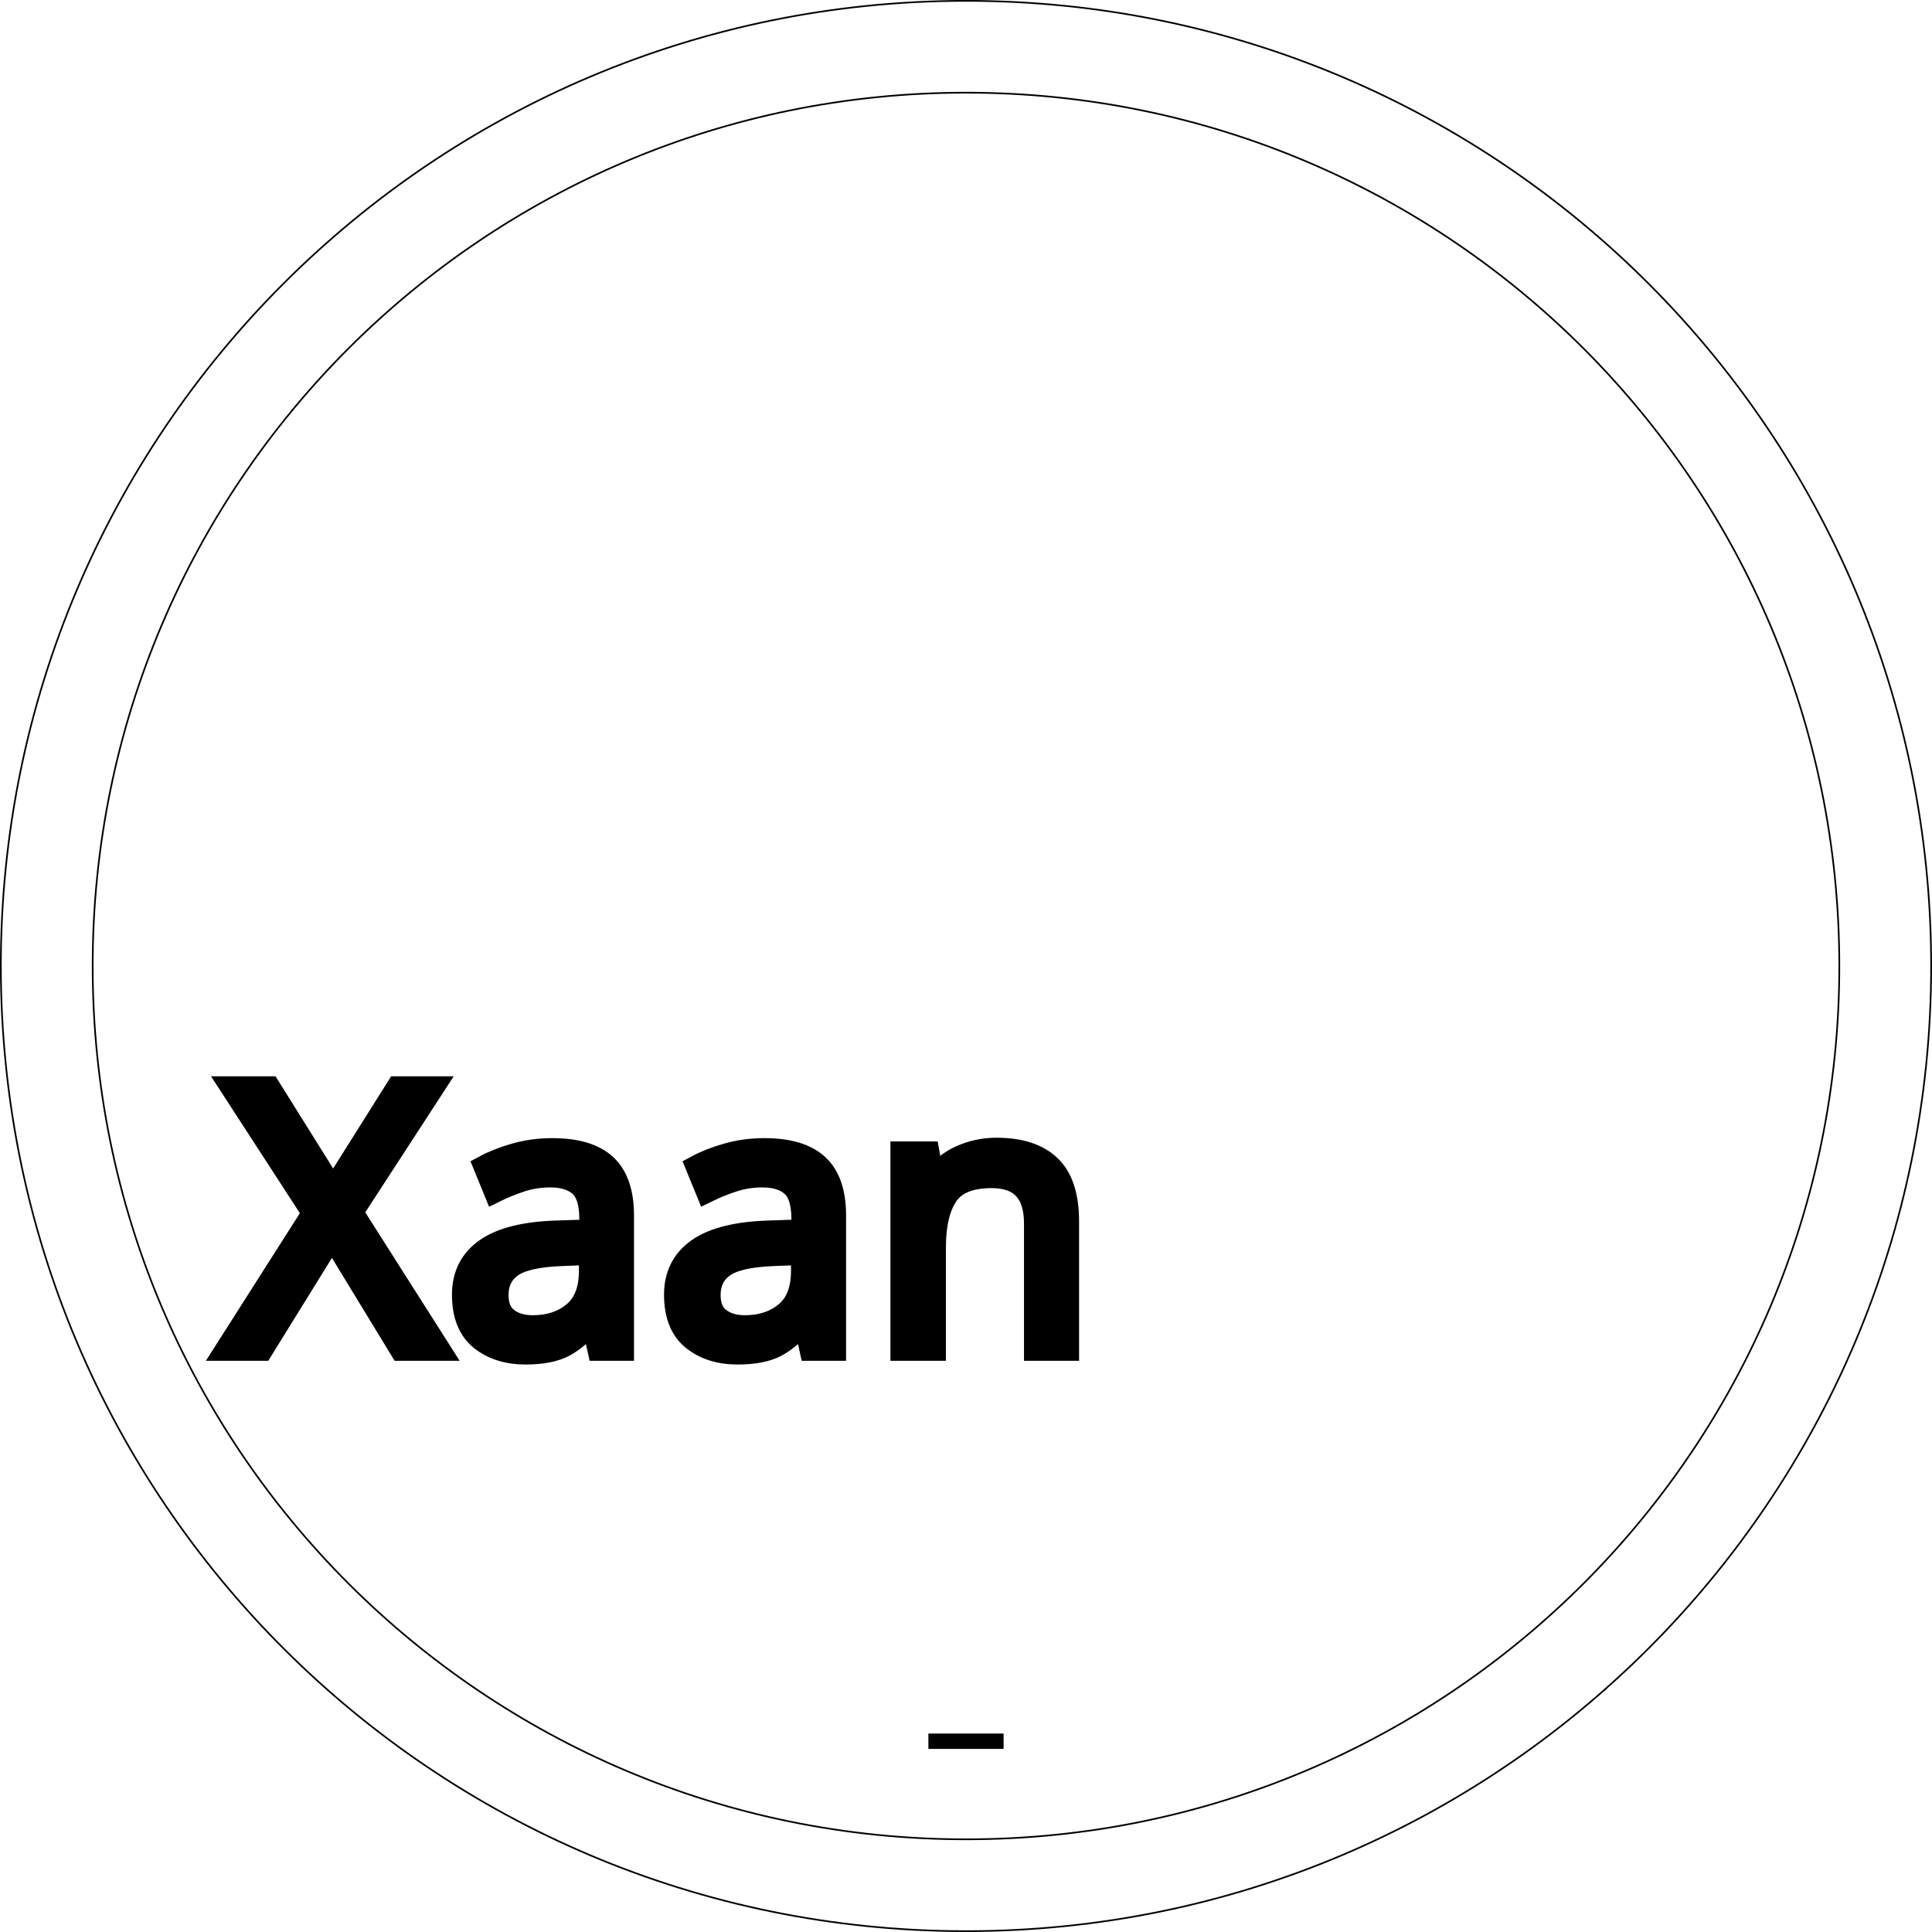
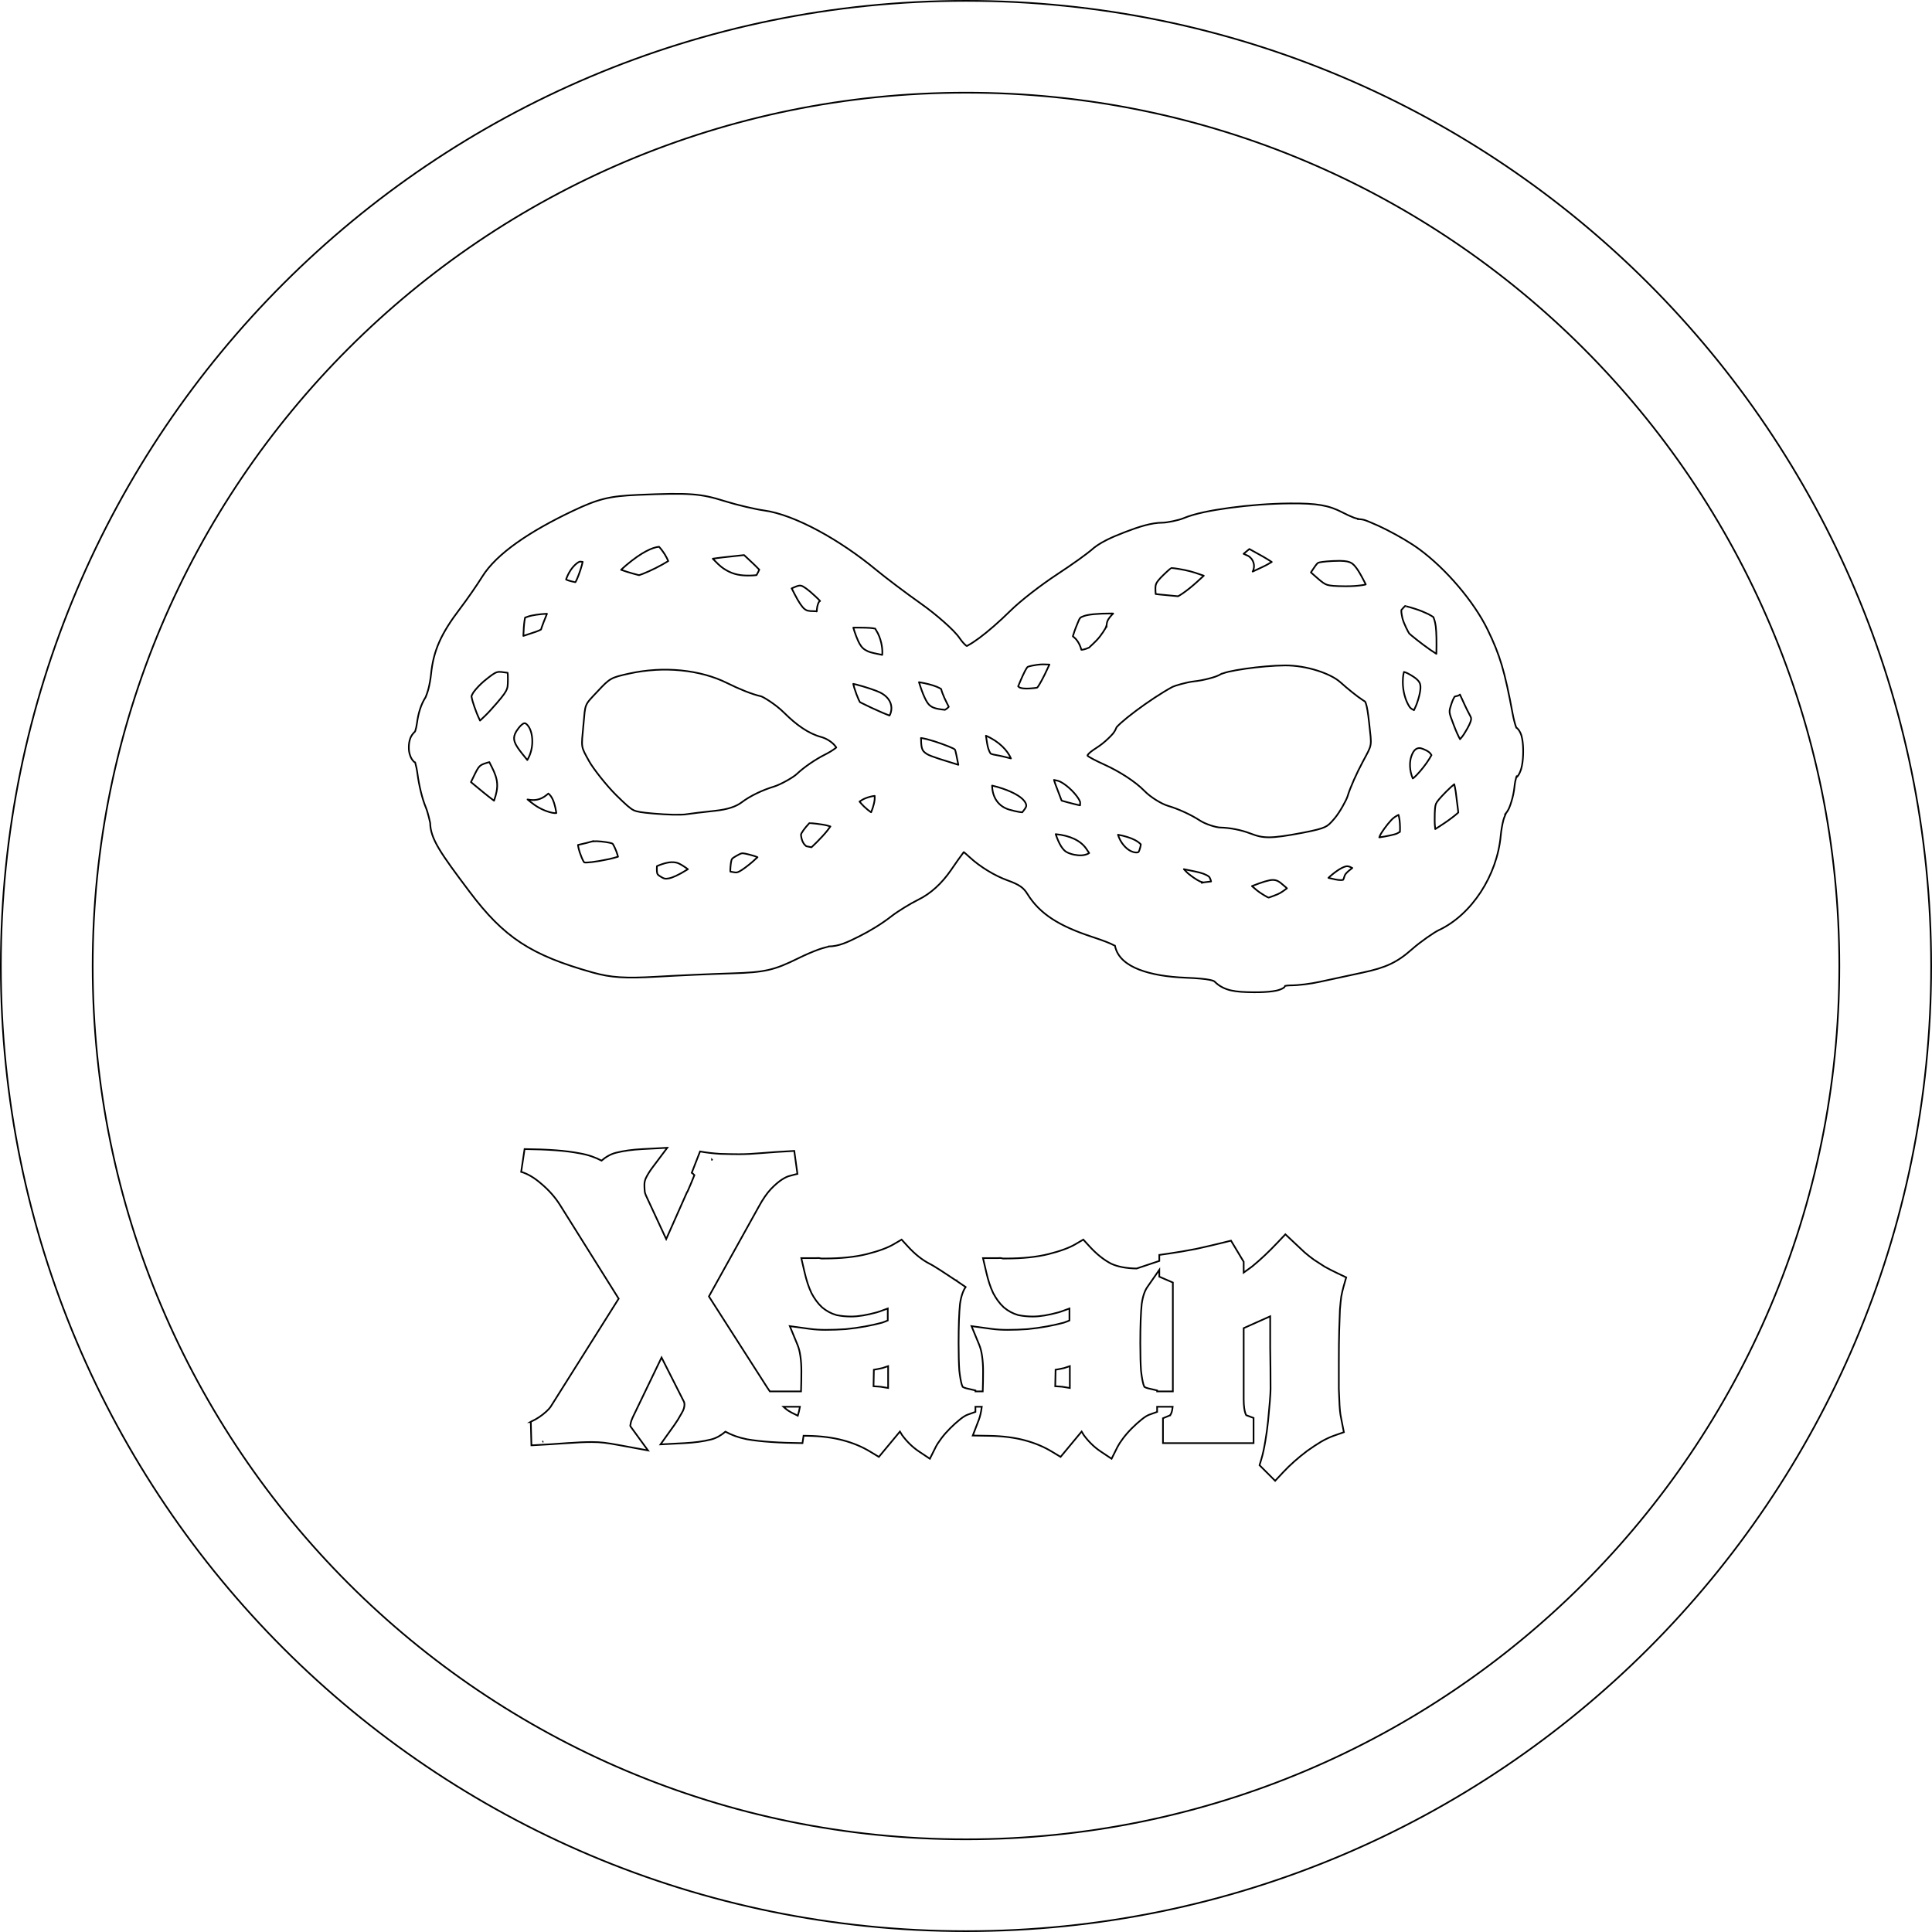
<svg xmlns="http://www.w3.org/2000/svg" version="1.2" viewBox="0 0 219.213 219.213" width="58mm" height="58mm" id="svg1" xml:space="preserve">
  <defs id="defs1">
    <clipPath clipPathUnits="userSpaceOnUse" id="cp1">
      <path d="m 275.5,535.5 c -143.78,0 -260,-116.22 -260,-260 0,-143.78 116.22,-260 260,-260 143.78,0 260,116.22 260,260 0,143.78 -116.22,260 -260,260 z" id="path1" />
    </clipPath>
  </defs>
  <style id="style1">
		tspan { white-space:pre } 
		.s0 { fill: none;stroke: #ff0000;stroke-miterlimit:100 } 
	</style>
  <g id="layer2">
    <g id="layer4" style="display:inline">
      <path id="path2" style="fill:none;stroke:#000000;stroke-width:0.189" d="M 219.118,109.606 A 109.512,109.512 0 0 1 109.606,219.118 109.512,109.512 0 0 1 0.095,109.606 109.512,109.512 0 0 1 109.606,0.095 109.512,109.512 0 0 1 219.118,109.606 Z" />
      <path id="circle2" style="fill:none;stroke:#000000;stroke-width:0.189" d="M 208.697,109.606 A 99.091,99.091 0 0 1 109.606,208.697 99.091,99.091 0 0 1 10.515,109.606 99.091,99.091 0 0 1 109.606,10.515 99.091,99.091 0 0 1 208.697,109.606 Z" />
    </g>
-     <text xml:space="preserve" style="display:inline;font-size:41.522px;font-family:'Didact Gothic';-inkscape-font-specification:'Didact Gothic';text-align:start;letter-spacing:0.769px;writing-mode:lr-tb;direction:ltr;text-anchor:start;fill:#de0000;fill-opacity:0.092;stroke:#000000;stroke-width:2.64;stroke-dasharray:none;stroke-opacity:1" x="25.593" y="153.083" id="text2-9">
-       <tspan id="tspan2-1" x="25.593" y="153.083" style="font-style:normal;font-variant:normal;font-weight:normal;font-stretch:normal;font-family:'New Rocker';-inkscape-font-specification:'New Rocker';letter-spacing:0.769px;fill:#000000;fill-opacity:1;stroke:#000000;stroke-width:2.64;stroke-dasharray:none;stroke-opacity:1">Xaan</tspan>
-     </text>
-     <path id="path5" style="display:inline;stroke-width:3.717" d="m 105.339,196.695 h 8.535 v 1.744 h -8.535 z" />
+     <g id="text2-9" style="opacity:1" />
+     <path id="path3" style="opacity:1;font-size:41.522px;font-family:'New Rocker';-inkscape-font-specification:'New Rocker';letter-spacing:0.769px;baseline-shift:baseline;white-space:pre;display:inline;overflow:visible;enable-background:accumulate;stop-color:#000000;stop-opacity:1;fill:none;stroke:#000000;stroke-opacity:1;stroke-width:0.189;stroke-dasharray:none" d="M 75.711 130.232 L 72.891 130.381 C 71.775 130.44 70.783 130.572 69.9 130.793 C 69.28 130.948 68.733 131.277 68.252 131.689 C 67.543 131.314 66.745 131.031 65.773 130.861 C 64.22 130.557 62.165 130.407 59.521 130.379 L 59.135 132.965 C 59.847 133.174 60.625 133.615 61.457 134.35 L 61.467 134.357 L 61.475 134.363 C 62.323 135.087 63.006 135.87 63.539 136.719 L 70.197 147.352 L 62.475 159.621 C 62.389 159.748 62.228 159.939 61.982 160.162 C 61.725 160.396 61.459 160.603 61.184 160.787 C 60.901 160.976 60.642 161.121 60.414 161.225 L 60.346 161.254 L 60.281 161.293 C 60.2 161.341 60.153 161.358 60.148 161.361 C 60.154 161.361 60.185 161.358 60.227 161.355 L 60.297 163.994 C 60.328 163.994 60.336 163.974 60.365 163.973 L 60.365 163.992 C 61.95 163.909 63.288 163.824 64.383 163.74 L 64.381 163.742 C 65.464 163.661 66.389 163.621 67.146 163.621 C 67.656 163.621 68.118 163.647 68.529 163.695 C 68.954 163.745 69.54 163.838 70.27 163.973 L 73.525 164.574 L 71.578 161.898 C 71.507 161.801 71.514 161.781 71.514 161.752 C 71.533 161.627 71.552 161.502 71.584 161.375 C 71.61 161.269 71.678 161.072 71.789 160.826 L 75.064 154.029 L 77.596 159.035 C 77.638 159.121 77.662 159.207 77.662 159.354 C 77.662 159.643 77.584 159.947 77.352 160.334 L 77.338 160.355 L 77.326 160.377 C 77.04 160.897 76.774 161.326 76.537 161.658 L 74.945 163.887 L 77.68 163.744 C 78.795 163.685 79.789 163.553 80.672 163.332 C 81.288 163.178 81.83 162.851 82.309 162.443 C 83.006 162.822 83.792 163.117 84.748 163.305 L 84.762 163.309 L 84.777 163.311 C 86.34 163.581 88.409 163.716 91.051 163.744 L 91.176 162.906 L 91.645 162.914 C 93.165 162.94 94.485 163.112 95.604 163.41 L 95.607 163.41 L 95.611 163.412 C 96.771 163.715 97.811 164.15 98.748 164.717 L 99.721 165.305 L 102.115 162.424 C 102.208 162.559 102.258 162.702 102.357 162.836 C 102.906 163.579 103.542 164.204 104.264 164.686 L 105.508 165.516 L 106.176 164.178 C 106.289 163.95 106.498 163.617 106.799 163.217 C 107.091 162.827 107.424 162.446 107.797 162.072 C 108.181 161.688 108.56 161.346 108.934 161.047 L 108.938 161.045 L 108.941 161.041 C 109.302 160.748 109.603 160.582 109.799 160.512 L 110.676 160.199 L 110.676 159.617 L 111.398 159.617 C 111.323 160.232 111.201 160.735 111.053 161.121 L 110.375 162.883 L 112.262 162.914 C 113.782 162.94 115.103 163.112 116.221 163.41 L 116.225 163.41 L 116.229 163.412 C 117.388 163.715 118.428 164.15 119.365 164.717 L 120.338 165.305 L 122.732 162.424 C 122.825 162.559 122.874 162.702 122.973 162.836 C 123.522 163.579 124.159 164.204 124.881 164.686 L 126.125 165.516 L 126.793 164.178 C 126.907 163.95 127.116 163.617 127.416 163.217 C 127.709 162.827 128.04 162.444 128.414 162.07 C 128.798 161.686 129.177 161.346 129.551 161.047 L 129.555 161.045 L 129.559 161.041 C 129.92 160.748 130.22 160.582 130.416 160.512 L 131.293 160.199 L 131.293 159.617 L 133.055 159.617 C 133.019 160.001 132.944 160.258 132.883 160.381 L 132.875 160.398 L 132.867 160.414 C 132.808 160.542 132.776 160.58 132.766 160.588 L 132.764 160.588 L 132.764 160.59 L 132.762 160.59 L 132.762 160.588 L 131.955 160.922 L 131.955 163.744 L 142.234 163.744 L 142.234 160.885 L 141.395 160.572 C 141.382 160.55 141.356 160.496 141.312 160.379 C 141.211 160.105 141.113 159.549 141.113 158.771 L 141.113 150.699 L 144.121 149.354 L 144.121 152.887 L 144.121 152.898 C 144.149 154.469 144.162 156.039 144.162 157.609 C 144.162 157.834 144.138 158.321 144.084 158.998 C 144.029 159.68 143.961 160.433 143.879 161.256 C 143.799 162.027 143.692 162.798 143.559 163.57 L 143.559 163.574 L 143.557 163.578 C 143.424 164.371 143.282 165.016 143.139 165.492 L 142.912 166.248 L 144.684 168.02 L 145.617 167.021 C 145.972 166.641 146.385 166.24 146.857 165.82 C 147.32 165.409 147.81 165.009 148.326 164.621 C 148.877 164.228 149.41 163.877 149.926 163.566 C 150.443 163.272 150.934 163.045 151.398 162.883 L 152.482 162.504 L 152.258 161.377 C 152.205 161.115 152.153 160.837 152.1 160.547 C 152.056 160.285 152.016 159.911 151.99 159.445 C 151.964 158.973 151.937 158.353 151.91 157.609 L 151.91 157.607 L 151.91 154.578 C 151.91 153.147 151.922 151.952 151.949 151.002 C 151.977 150.047 152.006 149.248 152.033 148.596 C 152.085 147.981 152.135 147.487 152.184 147.117 C 152.259 146.719 152.343 146.351 152.439 146.014 L 152.746 144.939 L 151.738 144.459 C 151.187 144.196 150.709 143.95 150.303 143.723 C 149.888 143.463 149.488 143.204 149.1 142.945 C 148.754 142.698 148.405 142.424 148.053 142.123 C 148.05 142.12 148.047 142.118 148.043 142.115 C 147.667 141.766 147.258 141.379 146.803 140.951 L 145.844 140.051 L 144.939 141.006 C 143.974 142.025 143.044 142.901 142.152 143.635 C 141.849 143.884 141.446 144.139 141.113 144.391 L 141.113 143.168 L 139.674 140.77 L 138.727 141.006 C 137.856 141.223 136.858 141.456 135.732 141.703 C 134.628 141.918 133.606 142.093 132.672 142.227 L 131.539 142.389 L 131.539 143.072 L 128.965 143.932 C 127.786 143.914 126.814 143.728 126.072 143.381 C 125.278 142.969 124.461 142.336 123.637 141.438 L 122.916 140.65 L 121.996 141.189 C 121.364 141.56 120.345 141.952 118.98 142.293 C 117.68 142.618 116.066 142.795 114.152 142.795 L 113.789 142.795 C 113.51 142.706 113.377 142.752 113.197 142.752 L 111.535 142.752 L 111.912 144.373 C 112.12 145.265 112.362 146.023 112.67 146.672 L 112.682 146.697 L 112.693 146.723 C 113.023 147.348 113.406 147.889 113.883 148.326 L 113.906 148.346 L 113.93 148.367 C 114.389 148.75 114.921 149.04 115.492 149.203 L 115.543 149.217 L 115.596 149.229 C 116.105 149.33 116.635 149.379 117.184 149.379 C 118.031 149.379 118.967 149.214 120.061 148.918 C 120.505 148.798 120.913 148.61 121.344 148.465 L 121.344 149.824 C 121.129 149.908 120.984 149.989 120.711 150.072 C 120.151 150.224 119.519 150.367 118.812 150.498 C 118.112 150.628 117.366 150.731 116.578 150.811 C 115.81 150.863 115.057 150.891 114.318 150.891 C 113.649 150.891 113.044 150.853 112.504 150.779 L 110.232 150.469 L 111.105 152.588 C 111.248 152.935 111.363 153.367 111.434 153.885 L 111.434 153.889 L 111.434 153.893 C 111.507 154.404 111.545 154.965 111.545 155.574 C 111.545 156.34 111.533 157.107 111.506 157.873 L 110.676 157.873 L 110.676 157.764 L 109.652 157.527 C 109.45 157.481 109.336 157.422 109.244 157.369 C 109.244 157.366 109.193 157.306 109.125 157.098 C 109.024 156.75 108.923 156.201 108.846 155.492 C 108.795 154.741 108.766 153.714 108.766 152.418 C 108.766 150.433 108.823 148.938 108.924 147.973 C 109.044 147.074 109.283 146.437 109.566 146.029 C 109.566 146.029 109.1 145.711 108.475 145.291 C 108.478 145.286 108.481 145.282 108.484 145.277 C 108.474 145.277 108.463 145.277 108.453 145.277 C 107.409 144.577 105.938 143.607 105.455 143.381 C 104.66 142.969 103.845 142.336 103.021 141.438 L 102.301 140.65 L 101.381 141.189 C 100.748 141.56 99.729 141.952 98.365 142.293 C 97.065 142.618 95.449 142.795 93.535 142.795 L 93.172 142.795 C 92.893 142.706 92.76 142.752 92.58 142.752 L 90.918 142.752 L 91.295 144.373 C 91.503 145.265 91.745 146.023 92.053 146.672 L 92.064 146.697 L 92.076 146.723 C 92.405 147.348 92.791 147.889 93.268 148.326 L 93.289 148.346 L 93.314 148.367 C 93.774 148.75 94.304 149.04 94.875 149.203 L 94.928 149.217 L 94.979 149.229 C 95.488 149.33 96.018 149.379 96.566 149.379 C 97.414 149.379 98.35 149.214 99.443 148.918 C 99.888 148.798 100.297 148.61 100.729 148.465 L 100.729 149.824 C 100.514 149.908 100.367 149.989 100.094 150.072 C 99.533 150.224 98.902 150.367 98.195 150.498 C 97.495 150.628 96.749 150.731 95.961 150.811 C 95.193 150.863 94.439 150.891 93.701 150.891 C 93.032 150.891 92.427 150.853 91.887 150.779 L 89.615 150.469 L 90.488 152.588 C 90.631 152.935 90.746 153.367 90.816 153.885 L 90.816 153.889 L 90.818 153.893 C 90.891 154.404 90.928 154.965 90.928 155.574 C 90.928 156.34 90.915 157.107 90.889 157.873 L 87.348 157.873 C 87.237 157.718 87.13 157.558 87.027 157.396 L 80.436 147.098 L 86.076 136.943 L 86.078 136.938 C 86.566 136.038 87.041 135.368 87.453 134.934 C 87.927 134.435 88.356 134.074 88.709 133.846 C 89.097 133.595 89.395 133.473 89.533 133.441 L 89.566 133.434 L 89.6 133.424 C 89.971 133.318 90.27 133.242 90.479 133.195 L 90.121 130.588 C 88.562 130.671 87.306 130.755 86.34 130.84 C 85.431 130.92 84.597 130.961 83.84 130.961 C 83.287 130.961 82.57 130.947 81.709 130.92 C 80.874 130.867 80.113 130.777 79.43 130.65 L 78.49 133.066 C 78.559 133.11 78.673 133.218 78.789 133.336 C 78.682 133.603 78.563 133.899 78.428 134.223 C 78.289 134.529 78.161 134.826 78.047 135.111 C 78.026 135.158 78.011 135.187 77.996 135.219 L 77.957 135.258 L 75.59 140.592 L 73.289 135.637 L 73.287 135.633 L 73.285 135.627 C 73.201 135.438 73.165 135.291 73.154 135.186 C 73.13 134.919 73.117 134.67 73.117 134.439 C 73.117 134.137 73.178 133.883 73.311 133.617 C 73.493 133.253 73.726 132.877 74.016 132.49 L 75.711 130.232 z M 80.791 131.602 L 80.838 131.65 C 80.825 131.637 80.808 131.627 80.795 131.613 L 80.793 131.611 L 80.793 131.609 L 80.791 131.607 L 80.791 131.605 C 80.791 131.604 80.791 131.603 80.791 131.602 z M 131.539 144.082 L 131.539 144.857 L 133.076 145.521 L 133.076 157.873 L 131.293 157.873 L 131.293 157.764 L 130.27 157.527 C 130.067 157.481 129.953 157.422 129.861 157.369 C 129.861 157.366 129.81 157.306 129.742 157.098 C 129.642 156.753 129.54 156.206 129.463 155.506 C 129.412 154.754 129.383 153.72 129.383 152.418 C 129.383 150.433 129.441 148.938 129.541 147.973 C 129.661 147.075 129.9 146.437 130.184 146.029 L 131.539 144.082 z M 100.77 155.006 L 100.77 157.49 C 100.422 157.444 100.01 157.341 99.697 157.328 L 99.695 157.328 C 99.497 157.319 99.31 157.3 99.115 157.289 L 99.152 155.416 C 99.47 155.351 99.741 155.324 100.096 155.232 L 100.117 155.227 L 100.139 155.221 C 100.343 155.16 100.562 155.072 100.77 155.006 z M 121.387 155.006 L 121.387 157.49 C 121.04 157.444 120.627 157.341 120.314 157.328 L 120.311 157.328 C 120.113 157.319 119.927 157.3 119.732 157.289 L 119.77 155.416 C 120.087 155.351 120.358 155.324 120.713 155.232 L 120.734 155.227 L 120.756 155.221 C 120.96 155.16 121.179 155.072 121.387 155.006 z M 88.895 159.617 L 90.764 159.617 C 90.7 160 90.612 160.319 90.523 160.629 C 90.056 160.389 89.608 160.234 89.102 159.803 C 89.031 159.741 88.963 159.68 88.895 159.617 z M 61.629 163.559 C 61.63 163.558 61.633 163.559 61.635 163.559 L 61.545 163.605 C 61.57 163.591 61.596 163.574 61.621 163.562 L 61.623 163.561 L 61.625 163.561 C 61.626 163.56 61.627 163.559 61.629 163.559 z " />
+     <path id="path6" style="baseline-shift:baseline;display:inline;overflow:visible;opacity:1;fill:none;stroke:#000000;stroke-width:0.189;stroke-linejoin:round;stroke-dasharray:none;stroke-opacity:1;enable-background:accumulate;stop-color:#000000;stop-opacity:1" d="m 78.494,56.088 c -1.388,-0.102 -3.167,-0.064 -6.127,0.064 -3.227,0.14 -4.484,0.449 -7.346,1.805 -4.898,2.321 -8.683,4.857 -10.303,7.471 -0.566,0.913 -1.725,2.588 -2.49,3.592 -2.19,2.872 -3.049,4.783 -3.324,7.5 -0.055,0.545 -0.169,1.162 -0.299,1.668 -0.13,0.506 -0.338,0.957 -0.307,0.908 -0.563,0.868 -0.85,1.913 -0.988,2.963 -0.044,0.335 -0.121,0.663 -0.186,0.852 -0.022,0.064 -0.027,0.072 -0.035,0.09 -0.27,0.254 -0.451,0.532 -0.533,0.764 -0.127,0.357 -0.166,0.68 -0.168,1.008 -0.002,0.328 0.024,0.648 0.178,1.035 0.077,0.193 0.187,0.415 0.424,0.643 0.023,0.022 0.079,0.021 0.105,0.043 0.01,0.029 0.009,0.018 0.02,0.055 0.083,0.277 0.186,0.746 0.254,1.258 0.169,1.277 0.524,2.795 0.945,3.803 0.26,0.623 0.494,1.755 0.494,1.756 0.036,1.822 1.16,3.41 4.465,7.805 3.916,5.208 6.965,7.205 13.994,9.178 2.062,0.579 3.716,0.679 7.27,0.471 2.401,-0.141 6.228,-0.311 8.455,-0.377 3.801,-0.112 4.839,-0.355 7.615,-1.727 0.773,-0.382 1.597,-0.734 2.268,-0.98 0.555,-0.204 1.135,-0.312 1.178,-0.342 h 0.002 v -0.002 l -0.002,-0.002 h -0.002 l -0.002,-0.002 c -0.007,-0.002 -0.022,-0.002 -0.045,-0.002 1.18,0 2.179,-0.492 3.445,-1.123 1.266,-0.631 2.617,-1.454 3.736,-2.33 0.638,-0.5 2.104,-1.409 2.977,-1.834 1.443,-0.702 2.695,-1.861 3.729,-3.357 0.602,-0.872 1.043,-1.514 1.352,-1.91 0.114,-0.147 0.047,-0.08 0.117,-0.148 0.176,0.147 0.35,0.292 0.705,0.619 1.129,1.041 2.815,2.07 4.25,2.586 1.376,0.495 1.83,0.849 2.254,1.535 1.397,2.261 3.575,3.636 7.367,4.883 1.304,0.429 2.094,0.745 2.42,0.932 0.078,0.044 0.119,0.061 0.137,0.062 8.8e-4,3e-5 0.005,7e-5 0.006,0 h 0.002 v -0.002 h 0.002 l 0.002,-0.002 v -0.002 -0.002 c 0.263,1.379 1.431,2.217 2.777,2.732 1.39,0.532 3.157,0.826 5.258,0.912 1.338,0.055 2.206,0.135 2.699,0.238 0.494,0.103 0.54,0.162 0.627,0.25 0.455,0.46 1.109,0.797 1.812,0.953 0.704,0.156 1.493,0.198 2.57,0.207 0.827,0.007 1.55,-0.028 2.137,-0.109 0.293,-0.041 0.543,-0.085 0.83,-0.188 0.143,-0.051 0.299,-0.108 0.514,-0.271 l 0.002,-0.002 c 0.027,-0.025 0.043,-0.12 0.074,-0.148 0.101,-0.024 0.311,-0.061 0.568,-0.061 0.968,0 2.339,-0.175 3.404,-0.412 0.929,-0.207 3.104,-0.675 4.809,-1.035 2.681,-0.566 3.943,-1.164 5.633,-2.662 0.96,-0.851 2.537,-1.927 3,-2.143 3.793,-1.766 6.638,-6.23 7.057,-10.709 0.058,-0.624 0.173,-1.279 0.301,-1.779 0.092,-0.36 0.277,-0.692 0.281,-0.744 v -0.002 -0.002 h -0.002 v -0.002 h -0.002 l -0.002,0.002 h -0.002 c -0.012,0.006 -0.039,0.035 -0.086,0.088 0.438,-0.501 0.564,-0.936 0.729,-1.463 0.164,-0.527 0.289,-1.107 0.348,-1.693 0.04,-0.401 0.119,-0.788 0.189,-1.016 6.6e-4,-0.002 0.001,-0.004 0.002,-0.006 0.284,-0.226 0.375,-0.493 0.453,-0.674 0.113,-0.262 0.164,-0.486 0.209,-0.723 0.089,-0.473 0.126,-0.981 0.131,-1.494 0.005,-0.513 -0.022,-1.011 -0.107,-1.479 -0.043,-0.234 -0.087,-0.457 -0.227,-0.744 -0.07,-0.144 -0.162,-0.313 -0.365,-0.504 l -0.002,-0.002 c -0.014,-0.009 -0.046,-0.015 -0.062,-0.023 -0.001,-7.32e-4 -0.003,-0.001 -0.004,-0.002 -0.022,-0.05 -0.031,-0.063 -0.062,-0.154 -0.114,-0.327 -0.255,-0.86 -0.363,-1.439 -0.907,-4.869 -1.448,-6.686 -2.848,-9.557 -1.555,-3.189 -4.726,-6.899 -7.75,-9.117 -1,-0.733 -2.38,-1.532 -3.66,-2.184 -0.64,-0.326 -1.249,-0.609 -1.781,-0.824 -0.532,-0.215 -0.834,-0.406 -1.551,-0.406 0.083,0 0.126,-0.002 0.139,-0.006 h 0.002 v -0.002 -0.002 l -0.002,-0.002 c -0.037,-0.019 -0.334,-0.064 -0.586,-0.162 -0.366,-0.142 -0.829,-0.354 -1.256,-0.578 v 0.002 c -1.57,-0.825 -2.916,-1.054 -5.969,-1.031 -2.245,0.017 -4.687,0.206 -6.848,0.5 -2.16,0.294 -3.986,0.656 -5.24,1.18 -0.564,0.236 -1.89,0.504 -2.365,0.504 -1.281,0 -2.739,0.478 -4.266,1.066 -1.527,0.588 -2.914,1.195 -3.857,2.066 -0.078,0.072 -0.68,0.544 -1.396,1.055 -0.717,0.511 -1.603,1.119 -2.473,1.691 -1.849,1.217 -4.109,2.962 -5.283,4.119 -1.287,1.269 -2.535,2.349 -3.525,3.084 -0.495,0.367 -0.928,0.647 -1.238,0.814 -0.178,0.096 -0.12,0.08 -0.172,0.098 -0.035,-0.018 -0.051,-0.012 -0.088,-0.043 -0.205,-0.172 -0.47,-0.46 -0.67,-0.754 -0.429,-0.631 -1.05,-1.226 -1.838,-1.928 -0.788,-0.701 -1.716,-1.445 -2.629,-2.09 -1.7,-1.201 -4.032,-2.965 -5.074,-3.828 C 95.345,61.287 90.179,58.388 86.666,57.914 85.732,57.788 83.625,57.297 82.275,56.873 80.88,56.435 79.882,56.19 78.494,56.088 Z m -3.719,5.949 c 0.187,0.193 0.444,0.528 0.662,0.875 0.171,0.272 0.286,0.522 0.385,0.746 -0.013,0.008 -0.016,0.012 -0.029,0.02 -0.367,0.228 -0.874,0.513 -1.396,0.775 -0.522,0.262 -1.055,0.5 -1.459,0.658 -0.184,0.072 -0.328,0.12 -0.432,0.152 -0.109,-0.027 -1.172,-0.292 -2.035,-0.609 0.203,-0.181 0.351,-0.33 0.58,-0.523 1.77,-1.492 2.969,-2.017 3.725,-2.094 z m 66.982,0.256 1.564,0.867 c 0.375,0.208 0.661,0.402 0.979,0.604 -0.318,0.179 -0.572,0.344 -0.969,0.529 -0.452,0.211 -0.807,0.377 -1.199,0.561 0.337,-0.636 0.109,-1.425 -0.516,-1.783 l -0.512,-0.232 c 0.02,-0.016 0.031,-0.028 0.051,-0.045 z m -57.332,0.688 1.012,0.947 c 0.544,0.51 0.689,0.711 0.715,0.703 -0.032,0.074 -0.046,0.112 -0.123,0.266 -0.11,0.22 -0.166,0.318 -0.188,0.357 -0.092,0.01 -0.43,0.059 -1.064,0.051 -1.076,-0.014 -1.833,-0.243 -2.664,-0.787 -0.425,-0.279 -0.843,-0.718 -1.24,-1.125 0.392,-0.053 0.733,-0.107 1.186,-0.156 z m 67.619,0.654 c 0.695,0.01 1.056,0.104 1.305,0.256 0.331,0.203 0.745,0.715 1.373,1.945 0.207,0.406 0.18,0.321 0.242,0.475 -0.098,0.029 -0.107,0.039 -0.426,0.088 -0.498,0.076 -1.173,0.124 -1.898,0.119 -1.179,-0.007 -1.749,-0.061 -2.053,-0.16 -0.304,-0.099 -0.557,-0.272 -1.215,-0.854 l -0.631,-0.557 0.266,-0.395 c 0.398,-0.592 0.476,-0.654 0.584,-0.703 0.108,-0.049 0.581,-0.14 1.639,-0.195 0.314,-0.016 0.583,-0.023 0.814,-0.02 z m -86.197,0.086 c 0.097,-0.002 0.173,0.037 0.264,0.029 -0.063,0.259 -0.081,0.398 -0.254,0.92 -0.27,0.815 -0.489,1.267 -0.564,1.381 -0.012,2.06e-4 -0.027,0.002 -0.045,0.004 -0.034,0.004 -0.852,-0.193 -0.975,-0.279 -0.016,-0.011 -0.029,-0.021 -0.043,-0.031 0.012,-0.038 0.027,-0.081 0.045,-0.129 0.353,-0.931 0.911,-1.558 1.365,-1.828 0.083,-0.049 0.149,-0.065 0.207,-0.066 z m 67.053,0.727 c 0.003,-8.18e-4 0.427,0.011 1.539,0.234 0.828,0.166 1.555,0.431 2.148,0.639 l -0.752,0.688 c -0.582,0.532 -1.192,1.014 -1.658,1.332 -0.22,0.15 -0.398,0.254 -0.512,0.312 -0.466,-0.047 -1.264,-0.123 -2.07,-0.197 -0.235,-0.022 -0.326,-0.039 -0.467,-0.057 -0.008,-0.115 -0.017,-0.156 -0.023,-0.332 -0.021,-0.526 0.014,-0.691 0.096,-0.867 0.082,-0.176 0.297,-0.469 0.82,-0.977 0.689,-0.668 0.876,-0.775 0.879,-0.775 z m -42.107,1.992 c 0.053,0.003 0.1,0.013 0.148,0.027 0.195,0.055 0.703,0.371 1.572,1.191 0.373,0.352 0.311,0.296 0.539,0.537 l -0.002,0.002 c -0.023,0.027 -0.082,0.03 -0.102,0.057 -0.225,0.375 -0.25,0.747 -0.277,1.119 -0.019,0.003 -0.031,0.002 -0.037,0.002 h -0.002 -0.002 l -0.002,-0.002 c -0.001,-6.44e-4 -0.005,-0.003 -0.006,-0.004 -0.013,-0.008 -0.049,-0.021 -0.236,-0.021 -0.69,0 -0.864,-0.064 -1.102,-0.25 -0.237,-0.186 -0.618,-0.687 -1.137,-1.711 -0.299,-0.59 -0.289,-0.585 -0.33,-0.617 0.036,-0.018 0.023,-0.014 0.064,-0.033 0.533,-0.243 0.752,-0.305 0.91,-0.297 z m 68.641,2.314 c -0.014,0.017 0.329,0.064 1.205,0.35 0.482,0.157 1,0.368 1.404,0.564 0.261,0.127 0.499,0.291 0.598,0.354 0.035,0.102 0.188,0.45 0.262,1.029 0.09,0.707 0.104,1.829 0.074,3.135 -0.239,-0.157 -0.444,-0.282 -0.699,-0.459 -1.067,-0.74 -2.277,-1.732 -2.383,-1.85 -0.069,-0.077 -0.64,-1.157 -0.775,-1.756 -0.132,-0.584 -0.126,-0.837 -0.121,-0.863 0.005,-0.026 -0.02,-0.031 0.242,-0.311 0.119,-0.127 0.144,-0.147 0.193,-0.193 z m -33.299,0.852 c 0.122,0 0.067,0.004 0.172,0.008 -0.11,0.119 -0.241,0.227 -0.334,0.359 -0.185,0.264 -0.42,0.455 -0.42,1.166 0,-0.103 1.8e-4,-0.157 -0.002,-0.174 v -0.002 -0.002 h -0.002 v 0.002 h -0.002 v 0.002 c -0.011,0.027 -0.043,0.185 -0.127,0.336 -0.142,0.255 -0.37,0.594 -0.623,0.922 -0.459,0.595 -1.185,1.189 -1.211,1.246 v 0.002 h 0.002 0.002 c -0.565,0.256 -0.833,0.253 -0.891,0.258 -0.12,-0.449 -0.31,-0.848 -0.6,-1.195 -0.097,-0.116 -0.24,-0.224 -0.371,-0.336 0.105,-0.338 0.21,-0.698 0.594,-1.615 0.207,-0.496 0.22,-0.526 0.684,-0.691 0.464,-0.165 1.473,-0.285 3.129,-0.285 z m -64.076,0.033 c -0.039,0.098 -0.064,0.179 -0.105,0.277 -0.176,0.422 -0.338,0.836 -0.461,1.186 -0.042,0.12 -0.074,0.223 -0.107,0.328 -0.147,0.075 -0.326,0.164 -0.557,0.244 -0.667,0.23 -1.062,0.358 -1.447,0.479 0.015,-0.295 0.019,-0.491 0.051,-0.947 0.044,-0.635 0.119,-1.002 0.143,-1.129 0.049,-0.017 0.149,-0.053 0.332,-0.117 0.472,-0.164 1.402,-0.291 2.152,-0.32 z m 34.762,1.574 h 0.73 c 0.991,0 1.533,0.062 1.678,0.105 0.054,0.016 0.068,0.01 0.074,0.01 h 0.002 0.002 v 0.002 c 0.005,0.009 0.014,0.045 0.1,0.178 0.563,0.871 0.772,2.081 0.693,2.799 -0.592,-0.129 -1.295,-0.25 -1.607,-0.396 -0.497,-0.234 -0.697,-0.429 -0.932,-0.82 -0.27,-0.45 -0.593,-1.347 -0.74,-1.877 z m 21.582,4.17 c 0.235,-6.06e-4 0.453,0.012 0.67,0.021 -0.163,0.353 -0.322,0.701 -0.527,1.117 -0.511,1.035 -0.81,1.456 -0.84,1.48 -0.029,0.025 -0.057,0.056 -0.812,0.111 -0.946,0.069 -1.236,-0.111 -1.27,-0.145 -0.071,-0.071 -0.058,-0.058 -0.107,-0.109 0.034,-0.004 0.111,-0.281 0.518,-1.174 0.348,-0.764 0.521,-0.978 0.555,-1.004 0.034,-0.026 0.249,-0.123 1.047,-0.242 0.283,-0.042 0.533,-0.056 0.768,-0.057 z m 27.381,0.119 c 2.478,-0.014 5.197,0.921 6.291,1.9 0.852,0.763 1.901,1.613 2.592,2.062 0.271,0.176 0.218,0.096 0.322,0.387 0.105,0.29 0.232,0.988 0.361,2.197 0.294,2.749 0.384,2.309 -0.725,4.387 -0.694,1.3 -1.416,2.892 -1.725,3.916 -0.131,0.436 -0.893,1.819 -1.449,2.479 -0.533,0.632 -0.739,0.825 -1.135,1.014 -0.396,0.189 -1.128,0.381 -2.516,0.646 -1.852,0.354 -2.997,0.514 -3.805,0.514 -0.808,-1.9e-5 -1.311,-0.121 -2.162,-0.449 -1.006,-0.387 -2.293,-0.638 -3.373,-0.66 -0.489,-0.01 -1.675,-0.378 -2.312,-0.795 -1.005,-0.658 -2.457,-1.321 -3.629,-1.668 -0.727,-0.215 -1.977,-0.981 -2.641,-1.666 -1.059,-1.094 -2.898,-2.252 -4.557,-3.004 -1.118,-0.507 -1.743,-0.859 -1.914,-1 -0.003,-0.003 -0.007,-0.005 -0.01,-0.008 -2e-5,-0.04 -0.005,-0.056 -0.002,-0.068 0.005,-0.015 0.022,-0.033 0.074,-0.1 0.099,-0.125 0.377,-0.374 0.883,-0.693 0.523,-0.33 1.004,-0.717 1.41,-1.115 0.363,-0.356 0.676,-0.633 0.9,-1.197 h -0.002 c 0.002,-0.006 0.009,-0.022 0.019,-0.041 8.6e-4,-0.002 0.003,-0.004 0.004,-0.006 v -0.002 l 0.002,-0.002 c 7e-4,-0.002 0.001,-0.004 0.002,-0.006 0.01,-0.015 0.023,-0.031 0.037,-0.047 0.089,-0.1 0.252,-0.262 0.459,-0.449 0.415,-0.374 1.011,-0.855 1.682,-1.357 1.34,-1.006 2.999,-2.108 4.182,-2.74 0.207,-0.111 1.564,-0.522 2.4,-0.615 0.583,-0.065 1.181,-0.18 1.725,-0.324 0.543,-0.144 0.985,-0.267 1.465,-0.562 -0.014,0.009 -0.026,0.017 -0.031,0.021 v 0.002 0.002 h 0.002 0.002 c 0.047,-0.006 0.397,-0.148 0.801,-0.24 0.507,-0.115 1.177,-0.235 1.91,-0.34 1.466,-0.21 3.195,-0.364 4.461,-0.371 z m -71.439,0.51 c 0.987,-0.058 1.969,-0.038 2.924,0.057 1.91,0.189 3.713,0.676 5.23,1.432 1.309,0.652 2.813,1.276 3.859,1.506 0.165,0.036 1.57,0.827 2.635,1.887 1.363,1.355 2.744,2.343 4.178,2.729 0.589,0.159 1.171,0.541 1.488,0.895 0.172,0.192 0.214,0.276 0.23,0.295 -0.043,0.038 -0.077,0.069 -0.145,0.119 -0.279,0.208 -0.684,0.458 -1.088,0.66 -1.114,0.558 -2.42,1.443 -3.266,2.246 -0.386,0.366 -1.809,1.182 -2.6,1.42 -1.25,0.376 -2.666,1.042 -3.625,1.77 -0.62,0.47 -1.536,0.809 -3.035,0.969 -1.34,0.143 -2.844,0.323 -3.477,0.42 -0.037,0.006 -0.639,0.036 -1.299,0.02 -0.66,-0.017 -1.455,-0.061 -2.197,-0.127 -1.367,-0.122 -1.899,-0.204 -2.271,-0.385 -0.372,-0.181 -0.871,-0.621 -1.959,-1.695 -1.125,-1.111 -2.631,-3.038 -3.084,-3.859 -0.957,-1.736 -0.891,-1.471 -0.652,-4.043 0.243,-2.611 0.067,-2.231 1.625,-3.896 1.394,-1.491 1.494,-1.544 3.57,-2.006 0.976,-0.217 1.97,-0.352 2.957,-0.41 z m -16.748,0.324 c 0.017,0.168 0.033,0.212 0.031,0.672 -0.003,0.831 -0.022,1.03 -0.213,1.398 -0.191,0.369 -0.704,1.008 -1.754,2.17 -0.451,0.499 -0.831,0.848 -1.195,1.186 -0.124,-0.272 -0.249,-0.531 -0.369,-0.836 -0.186,-0.471 -0.354,-0.954 -0.469,-1.346 -0.069,-0.235 -0.112,-0.461 -0.135,-0.586 0.031,-0.059 0.106,-0.279 0.275,-0.506 0.268,-0.359 0.685,-0.799 1.131,-1.189 1.615,-1.308 1.439,-1.105 2.697,-0.963 z m 101.699,-0.094 c 0.115,0.031 0.239,0.059 0.5,0.199 0.945,0.509 1.222,0.841 1.324,1.145 0.102,0.304 0.087,0.935 -0.318,2.129 -0.119,0.351 -0.244,0.595 -0.367,0.867 -0.192,-0.133 -0.34,-0.116 -0.557,-0.467 -0.406,-0.658 -0.709,-1.664 -0.709,-2.732 0,-0.802 0.126,-1.078 0.127,-1.135 -5e-5,-8.31e-4 1.2e-4,-0.005 0,-0.006 z m -55.025,1.162 c 0.696,0.111 1.475,0.296 2.031,0.525 0.237,0.098 0.363,0.176 0.482,0.246 0.043,0.167 0.094,0.322 0.156,0.488 0.128,0.344 0.298,0.725 0.498,1.111 0.159,0.306 0.198,0.404 0.213,0.42 -0.015,0.017 -0.016,0.017 -0.068,0.074 -0.001,6.49e-4 -0.003,0.001 -0.004,0.002 -0.07,0.078 -0.212,0.188 -0.316,0.244 -0.021,0.011 -0.041,0.019 -0.059,0.023 -1.071,-0.101 -1.464,-0.26 -1.779,-0.568 -0.316,-0.309 -0.705,-1.116 -1.154,-2.566 z M 96.814,77.596 c 0.121,0.029 0.198,0.038 0.324,0.07 1.046,0.268 2.289,0.689 2.719,0.904 1.135,0.569 1.508,1.526 1.162,2.441 -0.029,0.075 -0.057,0.11 -0.09,0.18 -0.24,-0.093 -0.484,-0.188 -0.799,-0.322 -0.787,-0.336 -1.728,-0.778 -2.553,-1.193 -0.04,-0.071 -0.084,-0.147 -0.145,-0.279 -0.161,-0.353 -0.349,-0.862 -0.508,-1.367 -0.05,-0.161 -0.068,-0.277 -0.111,-0.434 z m 68.838,1.211 c 0.376,0.845 0.814,1.774 1.078,2.256 0.217,0.396 0.212,0.431 0.174,0.648 -0.039,0.217 -0.245,0.715 -0.76,1.529 -0.221,0.35 -0.336,0.458 -0.482,0.633 -0.201,-0.357 -0.45,-0.899 -0.738,-1.67 -0.556,-1.486 -0.559,-1.368 -0.209,-2.43 0.099,-0.301 0.237,-0.582 0.324,-0.719 0.001,-0.002 0.002,-0.003 0.002,-0.004 h 0.002 c 3.6e-4,-3.67e-4 5.4e-4,-0.002 0.002,-0.004 0.13,-0.06 0.349,-0.075 0.473,-0.143 0.047,-0.026 0.088,-0.07 0.135,-0.098 z m -58.49,1.736 c 0.004,-3.97e-4 0.01,1.92e-4 0.019,0 -0.011,0.002 -0.02,0.002 -0.023,0.002 8e-4,-1.83e-4 0.002,-0.002 0.004,-0.002 z M 59.525,82.059 c 0.011,-2.7e-5 0.021,0.001 0.027,0.002 0.051,0.005 0.244,0.072 0.471,0.447 0.445,0.738 0.62,2.349 -0.191,3.729 -0.41,-0.495 -0.86,-1.058 -1.1,-1.416 -0.338,-0.505 -0.415,-0.829 -0.402,-1.105 0.012,-0.277 0.122,-0.608 0.51,-1.102 0.401,-0.509 0.606,-0.554 0.686,-0.555 z m 52.342,1.418 c 1.528,0.664 2.466,1.701 2.838,2.578 -0.57,-0.139 -1.132,-0.291 -1.686,-0.383 -0.493,-0.082 -0.607,-0.159 -0.615,-0.166 l -0.002,-0.002 c -0.017,-0.016 -0.102,-0.113 -0.256,-0.539 -0.104,-0.289 -0.196,-0.922 -0.279,-1.488 z m -7.369,0.26 c 0.181,0.029 0.326,0.044 0.686,0.137 0.534,0.138 1.166,0.335 1.729,0.545 0.581,0.217 0.988,0.375 1.205,0.486 0.217,0.111 0.219,0.131 0.25,0.176 0.044,0.064 0.215,0.912 0.369,1.697 -1.422,-0.447 -3.152,-0.942 -3.594,-1.24 -0.34,-0.23 -0.42,-0.352 -0.498,-0.543 -0.078,-0.191 -0.135,-0.53 -0.135,-1.094 0,-0.063 -0.004,-0.091 -0.008,-0.102 v -0.002 l -0.002,-0.002 -0.002,-0.002 h -0.002 v -0.002 h -0.002 v -0.002 -0.002 -0.002 c -4.4e-4,-0.006 4.1e-4,-0.019 0.004,-0.049 z m 56.596,1.141 c 0.11,0 0.652,0.17 1.021,0.443 0.166,0.123 0.249,0.265 0.309,0.357 h -0.002 v 0.002 c -0.124,0.235 -0.325,0.56 -0.559,0.893 -0.467,0.666 -1.107,1.393 -1.43,1.66 -0.071,0.059 -0.078,0.05 -0.135,0.09 -0.39,-0.908 -0.389,-1.895 -0.146,-2.553 0.249,-0.675 0.541,-0.893 0.941,-0.893 z M 55.525,86.473 c 0.012,0.045 0.086,0.179 0.264,0.527 0.76,1.49 0.8,2.308 0.266,3.852 -0.369,-0.281 -0.749,-0.568 -1.195,-0.936 l -1.424,-1.174 0.361,-0.744 c 0.542,-1.116 0.633,-1.191 1.406,-1.434 0.168,-0.053 0.237,-0.07 0.322,-0.092 z m 116.564,1.592 c -0.003,0.015 -0.005,0.055 -0.041,0.109 0.019,-0.054 0.034,-0.093 0.041,-0.109 z m -52.498,0.428 c 0.383,0.099 0.542,0.061 1.059,0.402 0.947,0.627 1.764,1.629 1.908,2.107 0.009,0.029 -1.9e-4,0.19 -0.008,0.371 -0.197,-0.033 -0.194,-0.026 -0.713,-0.156 -0.522,-0.131 -1.009,-0.263 -1.355,-0.365 -0.011,-0.003 -0.013,-0.005 -0.023,-0.008 -0.028,-0.07 -0.046,-0.112 -0.078,-0.195 -0.169,-0.431 -0.394,-1.02 -0.627,-1.652 -0.111,-0.3 -0.088,-0.28 -0.162,-0.504 z m 45.414,0.49 c 0.058,0.269 0.114,0.438 0.17,0.863 0.09,0.687 0.173,1.356 0.236,1.879 0.031,0.257 0.034,0.287 0.053,0.463 -0.047,0.044 -0.06,0.062 -0.119,0.113 -0.34,0.295 -0.859,0.692 -1.428,1.076 -0.401,0.271 -0.728,0.478 -1.068,0.695 -0.026,-0.342 -0.065,-0.47 -0.065,-1.037 0,-1.141 0.046,-1.586 0.143,-1.824 0.097,-0.238 0.372,-0.583 1.166,-1.393 0.404,-0.412 0.65,-0.613 0.912,-0.836 z m -52.436,0.152 c 1.684,0.397 2.942,1.018 3.475,1.551 0.289,0.289 0.373,0.505 0.391,0.633 0.018,0.128 0.017,0.235 -0.172,0.494 -0.196,0.27 -0.25,0.338 -0.268,0.352 v 0.002 h -0.002 -0.002 -0.002 l -0.002,-0.002 h -0.002 l -0.002,-0.002 h -0.002 -0.002 -0.002 c -0.029,0.005 -0.509,-0.023 -1.455,-0.297 -1.198,-0.347 -1.924,-1.338 -1.953,-2.73 z m -50.352,0.904 h 0.002 0.002 0.002 0.002 v 0.002 h 0.002 v 0.002 0.002 c 0.004,0.008 0.008,0.022 0.029,0.033 0.068,0.035 0.385,0.317 0.604,1.008 0.125,0.395 0.221,0.833 0.266,1.164 -0.098,0.004 -0.128,0.021 -0.273,0.002 -0.605,-0.08 -1.499,-0.415 -2.23,-0.945 -0.609,-0.441 -0.722,-0.578 -0.766,-0.59 v -0.002 h -0.002 v -0.002 h 0.002 v -0.002 c 0.773,0.152 1.473,0.065 2.17,-0.514 0.137,-0.113 0.176,-0.152 0.191,-0.158 z m -2.361,0.674 v 0.002 h 0.002 v -0.002 z m 39.389,-0.408 c -4.64e-4,0.152 0.014,0.266 -0.008,0.453 -0.072,0.63 -0.354,1.305 -0.396,1.404 -0.005,-0.003 -0.012,-0.005 -0.016,-0.006 h -0.002 c -0.002,-7.67e-4 -0.005,-0.002 -0.008,-0.004 -0.216,-0.146 -0.51,-0.387 -0.781,-0.645 -0.204,-0.194 -0.362,-0.381 -0.51,-0.557 0.187,-0.126 0.394,-0.265 0.682,-0.379 0.358,-0.142 0.744,-0.234 1.039,-0.268 z m 59.441,2.154 c 0.056,0.224 0.117,0.484 0.146,0.938 0.036,0.545 0.015,0.868 0.01,0.992 -0.055,0.032 -0.166,0.096 -0.377,0.205 -0.134,0.069 -1.136,0.31 -1.967,0.418 0.091,-0.201 0.064,-0.205 0.184,-0.402 0.475,-0.785 1.15,-1.584 1.447,-1.811 0.268,-0.204 0.398,-0.256 0.557,-0.34 z m -66.848,0.939 c 6.69e-4,-1.55e-4 0.468,-9.31e-4 1.492,0.162 0.451,0.072 0.654,0.143 0.891,0.213 -0.19,0.276 -0.448,0.619 -0.895,1.104 -0.441,0.479 -0.873,0.91 -1.184,1.195 -0.033,0.031 -0.042,0.035 -0.072,0.062 -0.206,-0.04 -0.351,-0.073 -0.592,-0.119 h 0.002 0.002 v -0.002 -0.002 -0.002 l -0.002,-0.002 c -0.02,-0.026 -0.183,-0.124 -0.32,-0.348 -0.162,-0.262 -0.253,-0.63 -0.279,-0.943 0.015,-0.057 0.023,-0.107 0.061,-0.174 0.118,-0.209 0.309,-0.483 0.502,-0.707 0.415,-0.483 0.394,-0.437 0.395,-0.438 z m 27.943,1.25 c 1.619,0.149 2.855,0.739 3.475,1.66 0.294,0.438 0.287,0.436 0.326,0.482 -0.063,0.053 -0.362,0.232 -0.859,0.258 -0.523,0.028 -1.168,-0.096 -1.666,-0.348 -0.455,-0.23 -0.889,-0.903 -1.275,-2.053 z m 7.07,0.062 c 0.737,0.134 1.447,0.354 1.938,0.611 0.419,0.22 0.6,0.439 0.639,0.465 l 0.002,0.002 h 0.002 0.002 c 0.001,0.023 0.008,0.034 0.004,0.061 -0.024,0.178 -0.085,0.426 -0.156,0.613 -0.1,0.262 -0.114,0.227 -0.215,0.254 -0.101,0.027 -0.373,0.027 -0.715,-0.127 -0.611,-0.274 -1.244,-1.012 -1.5,-1.879 z m -59.518,0.723 c -0.062,0.019 -0.093,0.032 -0.102,0.037 h -0.002 v 0.002 h 0.002 0.002 c 0.032,0.004 0.263,-0.034 0.479,-0.025 0.314,0.012 0.715,0.049 1.078,0.107 0.601,0.096 0.705,0.167 0.717,0.178 0.012,0.01 0.163,0.201 0.42,0.855 0.09,0.23 0.135,0.414 0.197,0.619 -0.306,0.092 -0.627,0.187 -1.014,0.27 -1.668,0.358 -2.598,0.42 -2.785,0.381 -0.017,-0.004 -0.028,-0.005 -0.035,-0.006 v -0.002 l -0.002,-0.002 c -9.75e-4,-0.001 -0.002,-0.002 -0.004,-0.004 -0.03,-0.033 -0.141,-0.201 -0.281,-0.535 -0.371,-0.889 -0.407,-1.333 -0.42,-1.438 0.638,-0.14 1.334,-0.308 1.75,-0.438 z m 16.91,1.385 c 0.13,-0.004 0.53,0.064 1.365,0.314 0.139,0.042 0.213,0.087 0.342,0.133 -0.355,0.337 -0.761,0.707 -1.4,1.182 -0.54,0.401 -0.791,0.511 -0.965,0.545 -0.113,0.022 -0.44,-0.046 -0.713,-0.092 -0.007,-0.134 -0.019,-0.141 0.008,-0.504 0.045,-0.611 0.126,-0.846 0.16,-0.906 0.034,-0.06 0.085,-0.136 0.494,-0.367 0.498,-0.281 0.579,-0.3 0.709,-0.305 z m -8.021,1.01 c 0.183,-0.004 0.351,0.013 0.514,0.049 0.351,0.076 0.811,0.376 1.316,0.746 l -0.018,0.012 c -1.038,0.655 -1.748,0.958 -2.154,1.031 -0.407,0.073 -0.537,0.044 -0.951,-0.217 -0.259,-0.164 -0.298,-0.229 -0.326,-0.283 -0.028,-0.054 -0.076,-0.187 -0.076,-0.559 0,-0.155 0.005,-0.261 0.01,-0.328 0.099,-0.047 0.279,-0.128 0.564,-0.223 0.464,-0.153 0.815,-0.221 1.121,-0.229 z m 76.666,0.461 c 0.186,0.008 0.349,0.092 0.549,0.197 -0.281,0.216 -0.561,0.433 -0.773,0.697 -0.124,0.155 -0.155,0.458 -0.262,0.645 -0.059,0.012 -0.084,0.026 -0.244,0.031 -0.353,0.012 -0.911,-0.127 -1.43,-0.252 0.066,-0.059 0.08,-0.08 0.154,-0.145 0.839,-0.736 1.456,-1.07 1.811,-1.154 0.069,-0.016 0.133,-0.022 0.195,-0.02 z m -18.564,0.33 c 0.851,0.176 1.816,0.355 2.227,0.52 0.619,0.248 0.674,0.369 0.729,0.488 0.12,0.263 0.09,0.228 0.133,0.391 -0.36,0.049 -0.722,0.064 -1.064,0.156 0.106,-0.028 0.163,-0.043 0.18,-0.051 l 0.002,-0.002 h 0.002 v -0.002 -0.002 h -0.002 v -0.002 c -0.024,-0.013 -0.207,-0.02 -0.422,-0.127 -0.352,-0.176 -0.82,-0.487 -1.254,-0.844 -0.209,-0.171 -0.347,-0.345 -0.529,-0.525 z m 10.086,1.223 c 0.442,0.01 0.676,0.114 1.311,0.682 0.259,0.232 0.185,0.142 0.301,0.271 -0.258,0.189 -0.663,0.506 -1.051,0.668 -0.326,0.136 -0.661,0.263 -0.914,0.348 -0.046,0.015 -0.068,0.021 -0.107,0.033 -0.044,-0.013 -0.07,-0.014 -0.115,-0.037 -0.223,-0.115 -0.534,-0.301 -0.854,-0.516 -0.376,-0.253 -0.618,-0.487 -0.93,-0.75 1.115,-0.444 1.97,-0.708 2.359,-0.699 z" />
  </g>
</svg>
